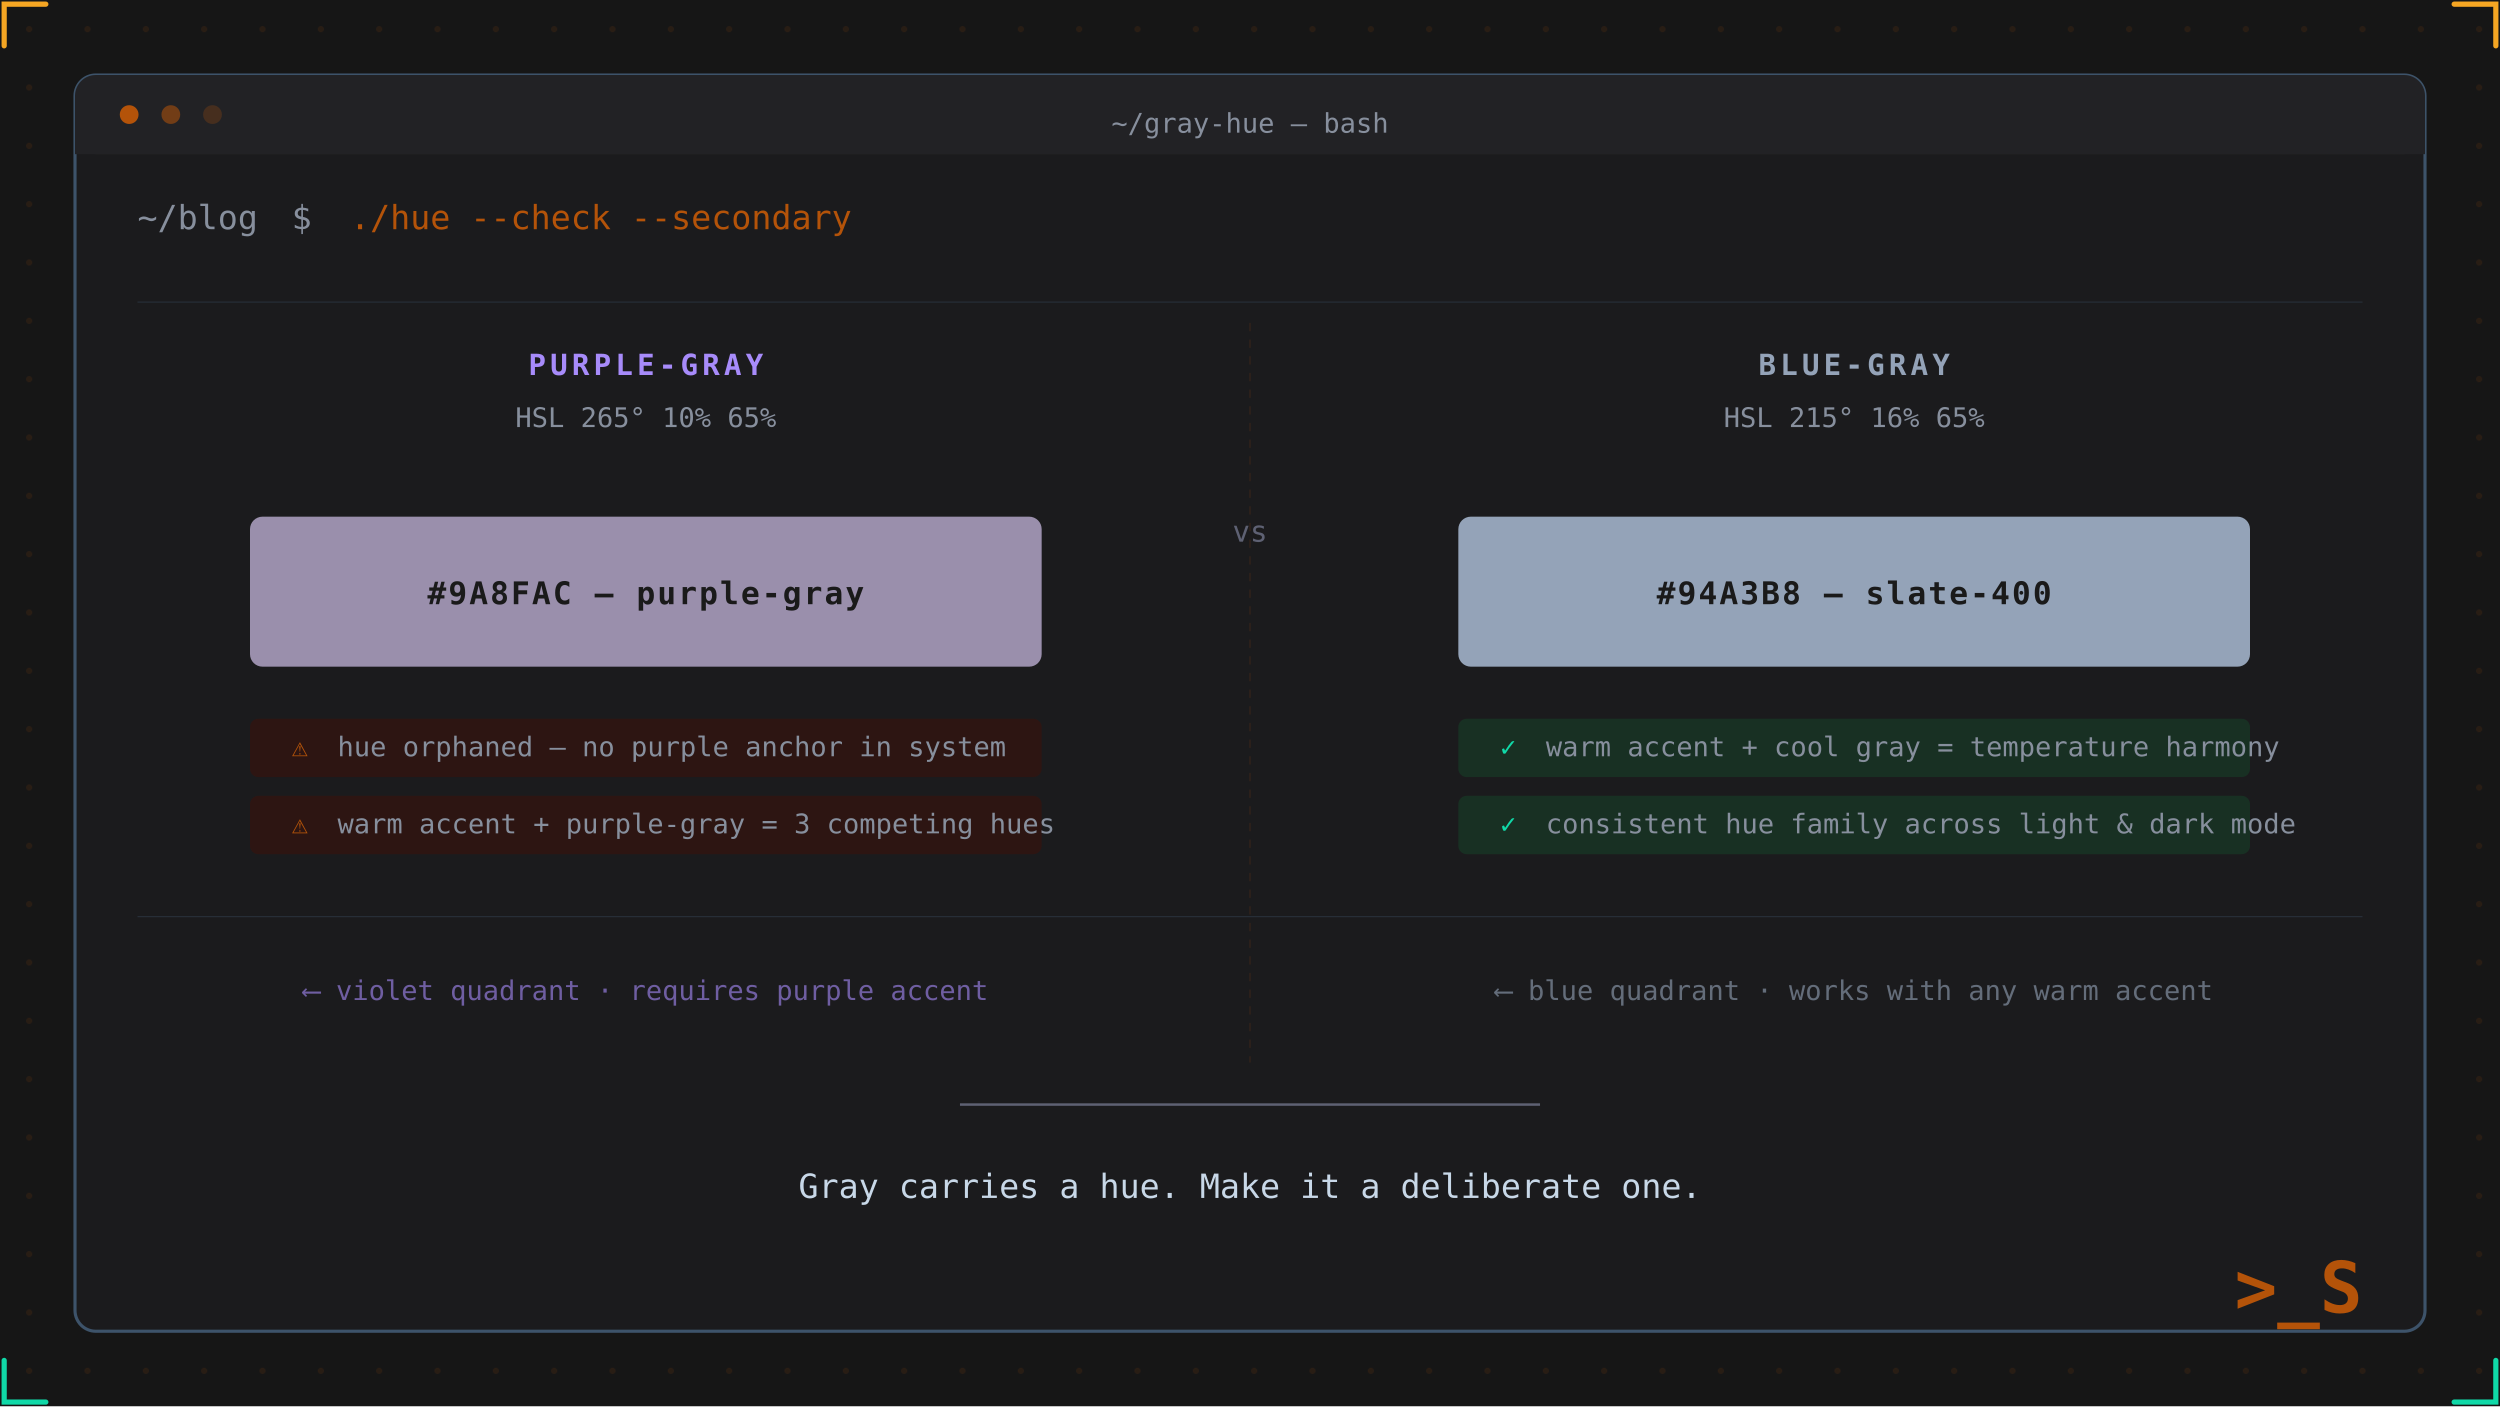
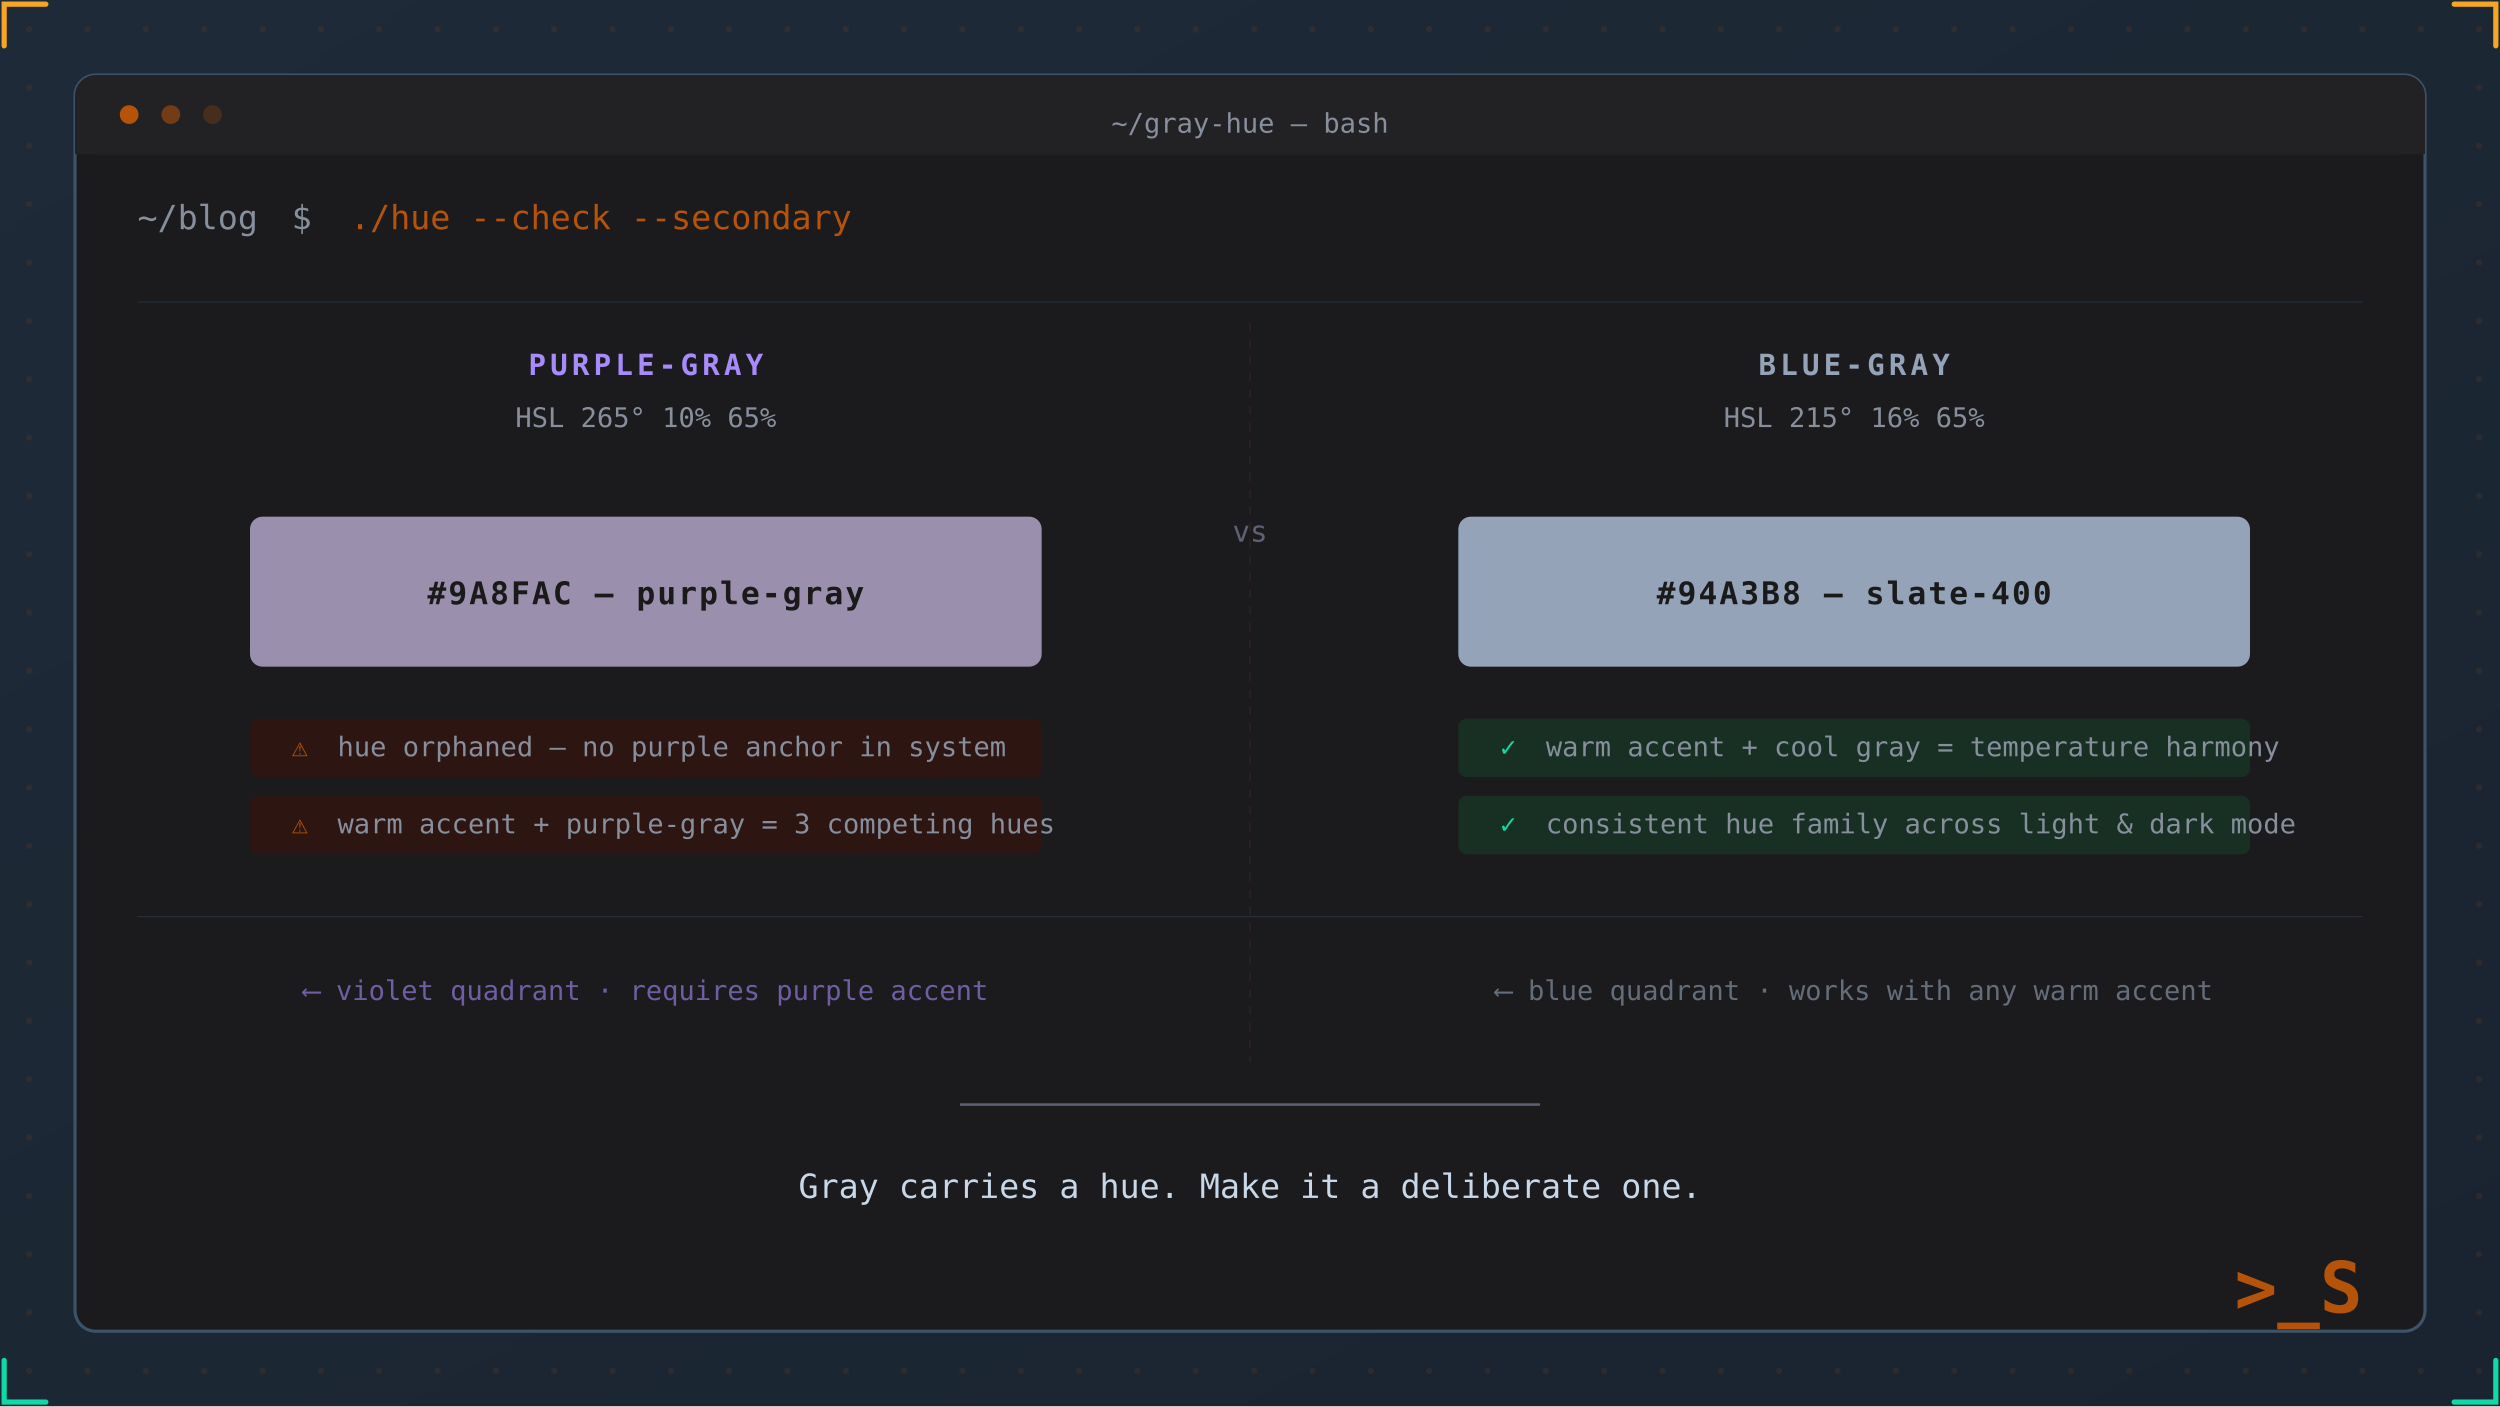
<svg xmlns="http://www.w3.org/2000/svg" width="1200" height="675" viewBox="0 0 1200 675">
  <defs>
    <pattern id="dot-grid" width="28" height="28" patternUnits="userSpaceOnUse">
      <circle cx="14" cy="14" r="1.5" fill="#B45309" opacity="0.12" />
    </pattern>
+     <linearGradient id="bg" x1="0%" y1="0%" x2="100%" y2="100%">
+       <stop offset="0%" stop-color="#1E2A38" />
+       <stop offset="100%" stop-color="#1A2430" />
+     </linearGradient>
  </defs>
-   <rect width="1200" height="675" fill="#161616" />
+   <rect width="1200" height="675" fill="url(#bg)" />
  <rect width="1200" height="675" fill="url(#dot-grid)" />
  <rect x="38" y="38" width="1124" height="599" rx="10" fill="#000" opacity="0.25" />
  <rect x="36" y="36" width="1128" height="603" rx="10" fill="#1B1B1D" stroke="#3D536A" stroke-width="1.5" />
  <rect x="36" y="36" width="1128" height="38" rx="10" fill="#222225" />
  <rect x="36" y="56" width="1128" height="18" fill="#222225" />
  <circle cx="62" cy="55" r="4.5" fill="#B45309" />
  <circle cx="82" cy="55" r="4.5" fill="#B45309" opacity="0.55" />
  <circle cx="102" cy="55" r="4.5" fill="#B45309" opacity="0.25" />
  <text x="600" y="60" font-family="ui-monospace,SFMono-Regular,monospace" font-size="13" fill="#878f9d" text-anchor="middle" dominant-baseline="middle">~/gray-hue — bash</text>
  <g font-family="ui-monospace,SFMono-Regular,monospace">
    <text x="66" y="110" font-size="16" fill="#878f9d">~/blog</text>
    <text x="140" y="110" font-size="16" fill="#878f9d"> $</text>
    <text x="168" y="110" font-size="16" fill="#B45309"> ./hue --check --secondary</text>
    <line x1="66" y1="145" x2="1134" y2="145" stroke="#3D536A" stroke-width="0.5" stroke-opacity="0.4" />
    <text x="310" y="180" font-size="14" fill="#a78bfa" text-anchor="middle" letter-spacing="2" font-weight="600">PURPLE-GRAY</text>
    <text x="890" y="180" font-size="14" fill="#94a3b8" text-anchor="middle" letter-spacing="2" font-weight="600">BLUE-GRAY</text>
    <text x="310" y="205" font-size="13" fill="#878f9d" text-anchor="middle">HSL 265° 10% 65%</text>
    <text x="890" y="205" font-size="13" fill="#878f9d" text-anchor="middle">HSL 215° 16% 65%</text>
    <text x="600" y="260" font-size="14" fill="#5e6173" text-anchor="middle">vs</text>
    <rect x="120" y="248" width="380" height="72" rx="6" fill="#9a8fac" />
    <text x="310" y="290" font-size="15" fill="#1a1a1a" text-anchor="middle" font-weight="600" letter-spacing="1">#9A8FAC  —  purple-gray</text>
    <rect x="700" y="248" width="380" height="72" rx="6" fill="#94a3b8" />
    <text x="890" y="290" font-size="15" fill="#1a1a1a" text-anchor="middle" font-weight="600" letter-spacing="1">#94A3B8  —  slate-400</text>
    <line x1="600" y1="155" x2="600" y2="510" stroke="#B45309" stroke-width="0.5" stroke-opacity="0.2" stroke-dasharray="4 4" />
    <rect x="120" y="345" width="380" height="28" rx="4" fill="#2d1512" />
    <text x="140" y="363" font-size="13" fill="#B45309">⚠</text>
    <text x="162" y="363" font-size="13" fill="#878f9d">hue orphaned — no purple anchor in system</text>
    <rect x="120" y="382" width="380" height="28" rx="4" fill="#2d1512" />
    <text x="140" y="400" font-size="13" fill="#B45309">⚠</text>
    <text x="162" y="400" font-size="13" fill="#878f9d">warm accent + purple-gray = 3 competing hues</text>
    <rect x="700" y="345" width="380" height="28" rx="4" fill="#183023" />
    <text x="720" y="363" font-size="13" fill="#10D9A8">✓</text>
    <text x="742" y="363" font-size="13" fill="#878f9d">warm accent + cool gray = temperature harmony</text>
    <rect x="700" y="382" width="380" height="28" rx="4" fill="#183023" />
    <text x="720" y="400" font-size="13" fill="#10D9A8">✓</text>
    <text x="742" y="400" font-size="13" fill="#878f9d">consistent hue family across light &amp; dark mode</text>
    <line x1="66" y1="440" x2="1134" y2="440" stroke="#3D536A" stroke-width="0.5" stroke-opacity="0.4" />
    <text x="310" y="480" font-size="13" fill="#a78bfa" text-anchor="middle" opacity="0.6">⟵ violet quadrant · requires purple accent</text>
    <text x="890" y="480" font-size="13" fill="#94a3b8" text-anchor="middle" opacity="0.6">⟵ blue quadrant · works with any warm accent</text>
    <text x="600" y="535" font-size="14" fill="#5e6173" text-anchor="middle">─────────────────────────────────</text>
    <text x="600" y="575" font-size="16" fill="#C8D8E8" text-anchor="middle">Gray carries a hue. Make it a deliberate one.</text>
  </g>
  <text x="1134" y="630" font-family="ui-monospace,SFMono-Regular,monospace" font-size="34" fill="#B45309" text-anchor="end" font-weight="bold">&gt;_S</text>
  <g stroke-linecap="round" fill="none">
    <path d="M 2 22 L 2 2 L 22 2" stroke="#F5A623" stroke-width="2.5" />
    <path d="M 1178 2 L 1198 2 L 1198 22" stroke="#F5A623" stroke-width="2.5" />
    <path d="M 2 653 L 2 673 L 22 673" stroke="#10D9A8" stroke-width="2.5" />
    <path d="M 1178 673 L 1198 673 L 1198 653" stroke="#10D9A8" stroke-width="2.5" />
    <path d="M 1184 316" stroke="#3D536A" stroke-width="6" stroke-linecap="round" />
    <path d="M 1184 338" stroke="#3D536A" stroke-width="6" stroke-linecap="round" />
    <path d="M 1184 360" stroke="#3D536A" stroke-width="6" stroke-linecap="round" />
  </g>
</svg>
